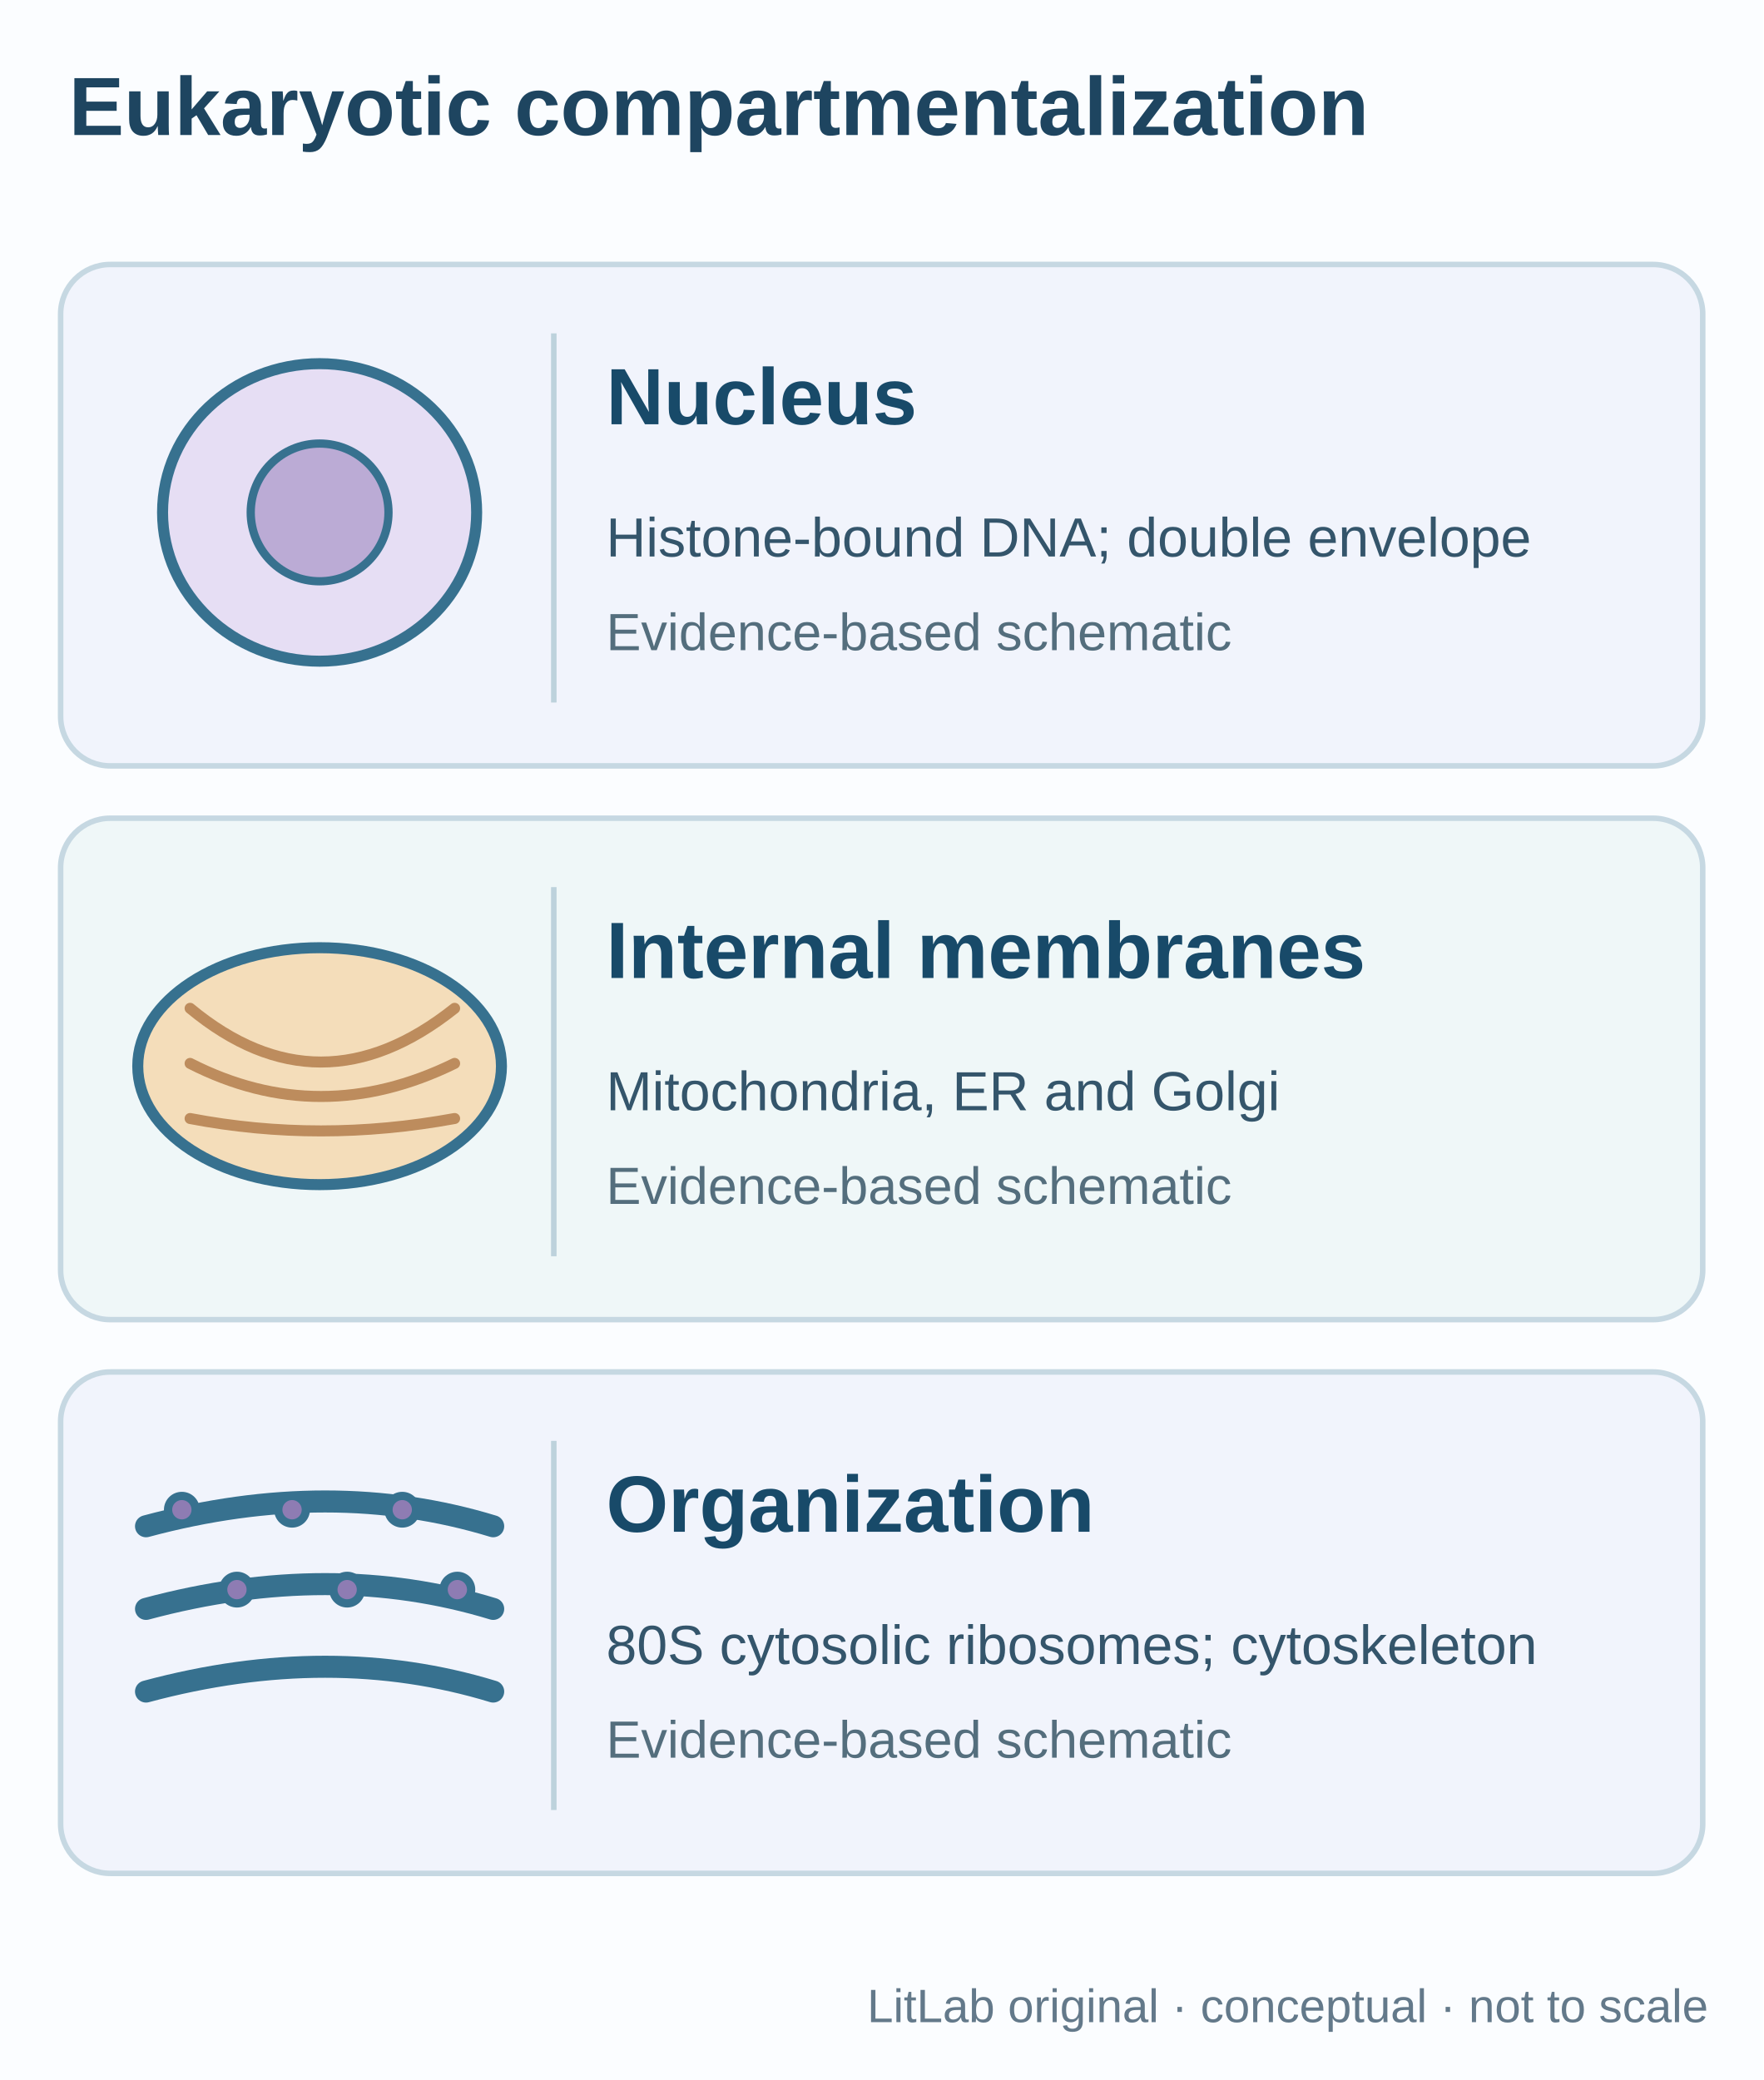
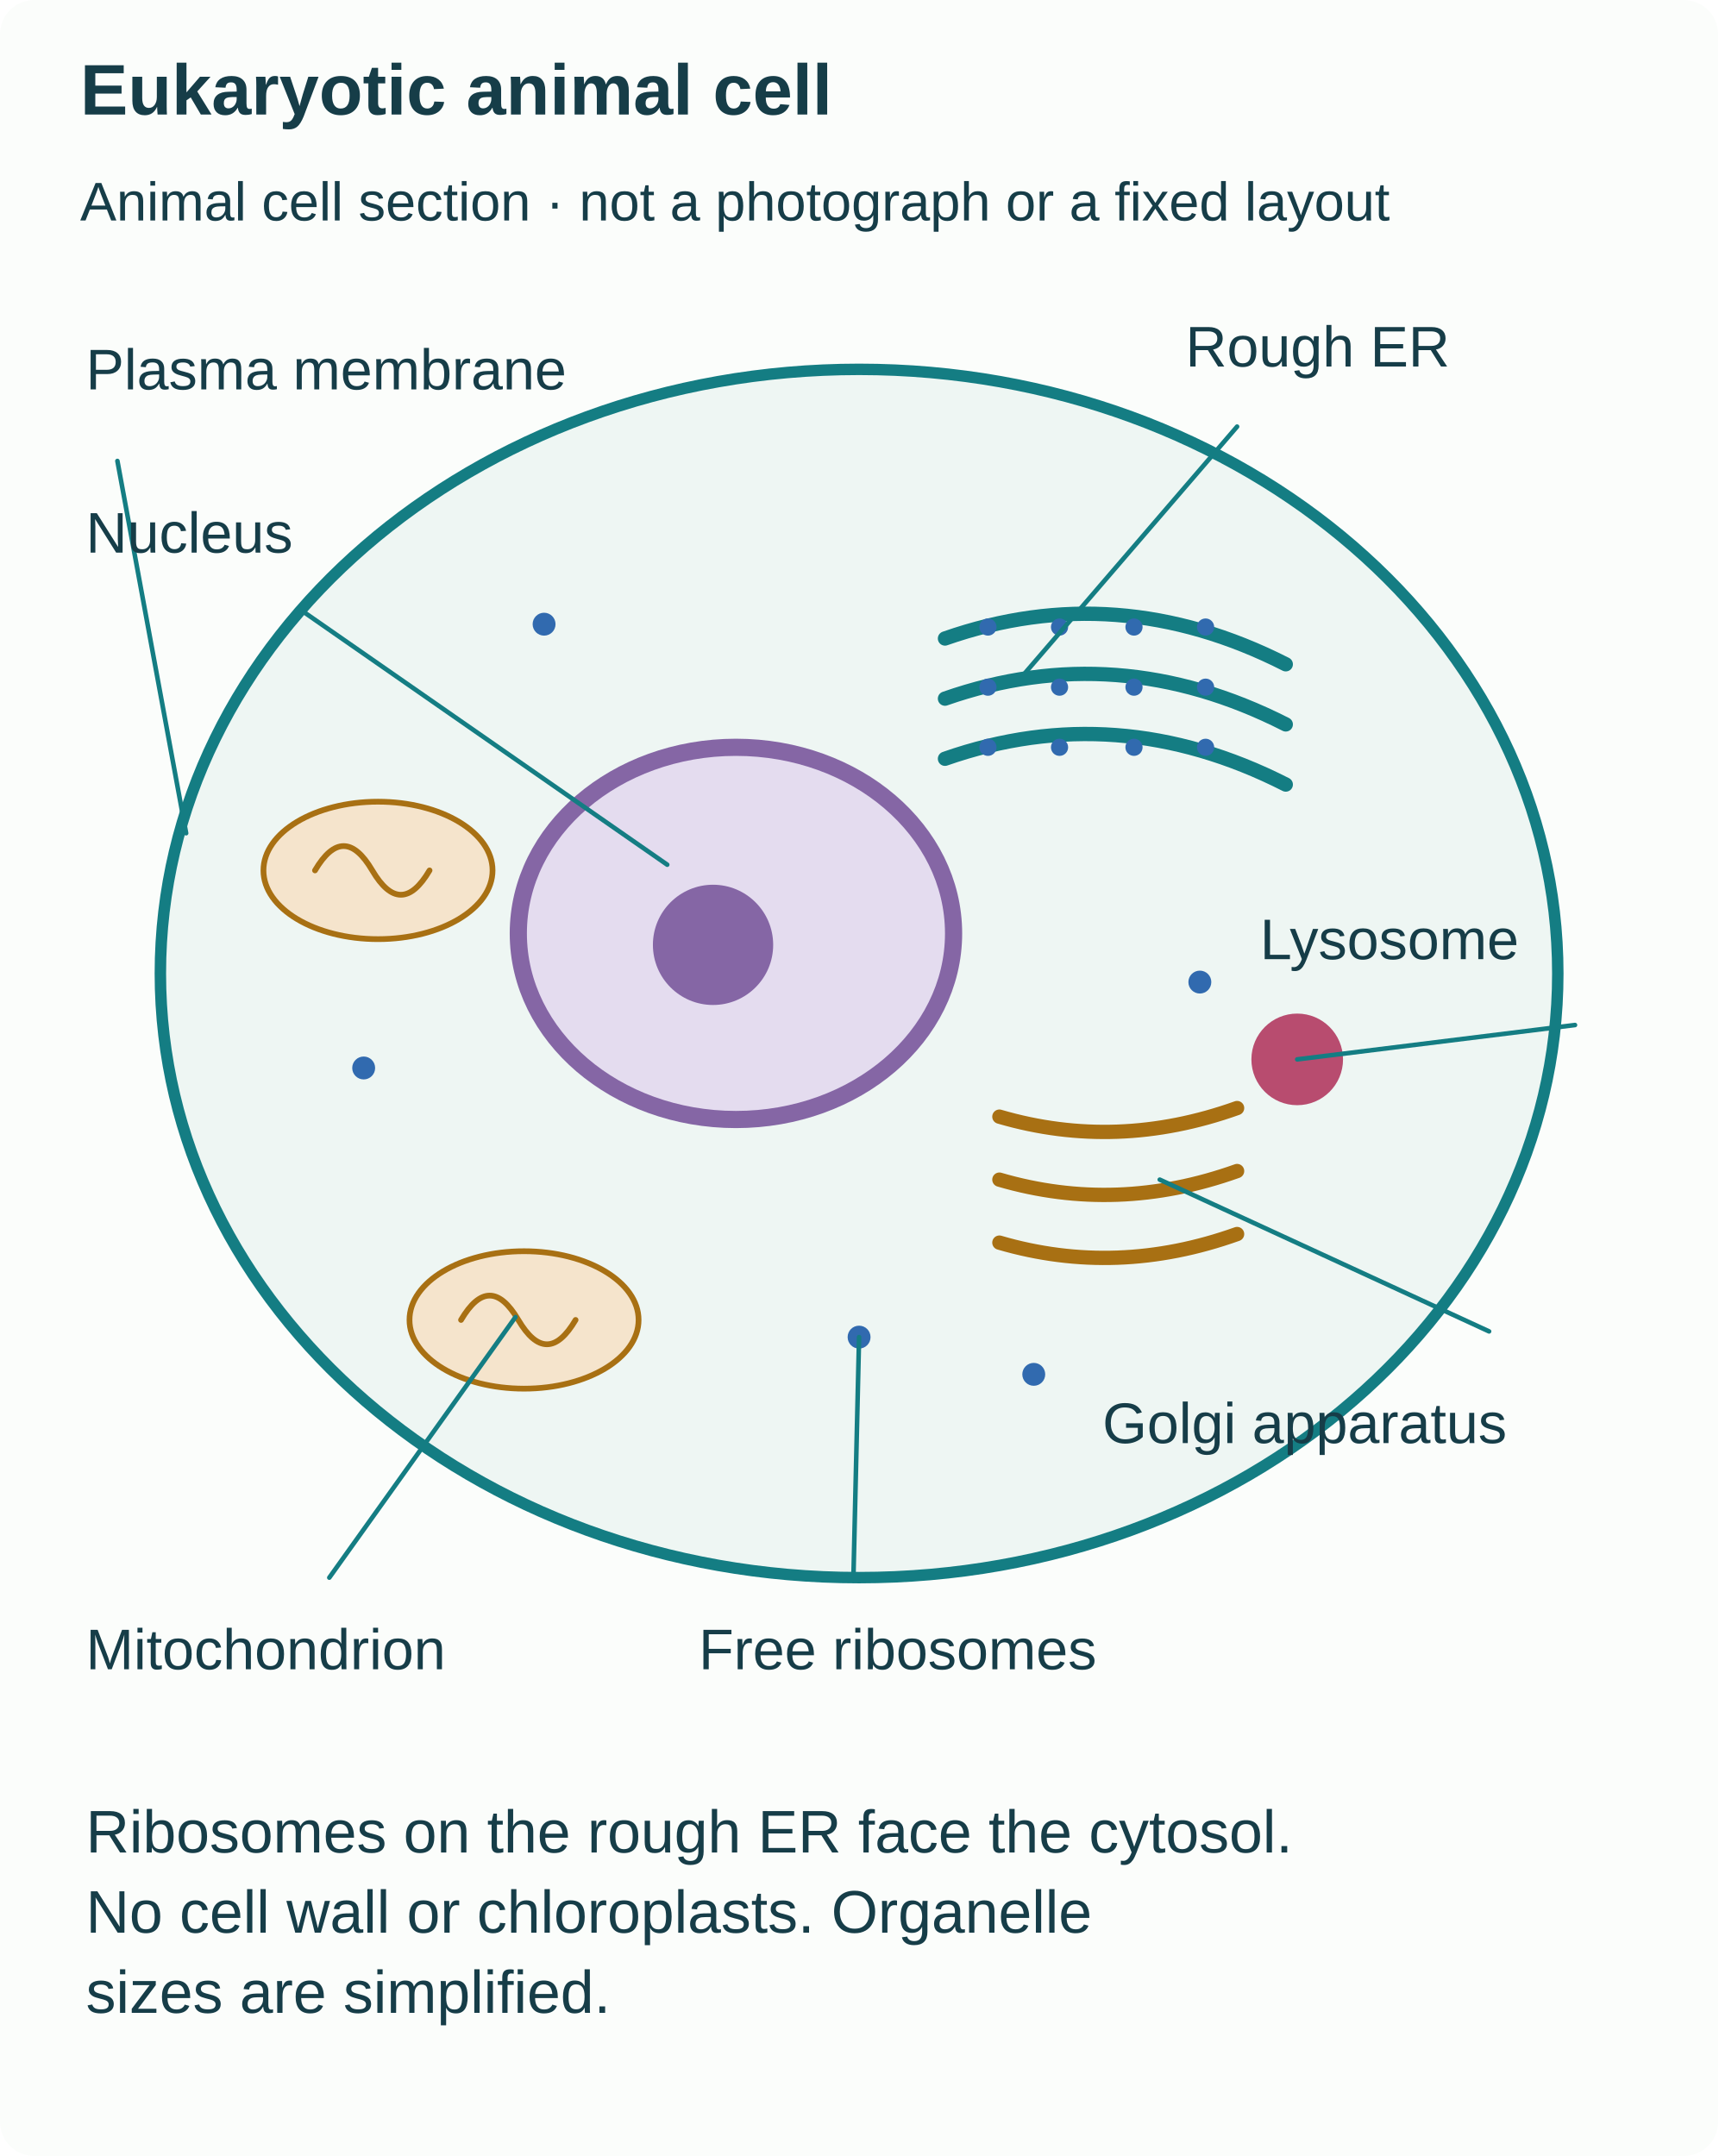
- <svg xmlns="http://www.w3.org/2000/svg" viewBox="0 0 640 755" role="img" aria-labelledby="title desc">
-   <rect width="640" height="755" fill="#fbfdff" />
-   <text x="25" y="49" font-family="Arial" font-size="30" font-weight="bold" fill="#1e4560">Eukaryotic compartmentalization</text>
-   <rect x="22" y="96" width="596" height="182" rx="18" fill="#f1f4fc" stroke="#c6d8e2" stroke-width="2" />
-   <ellipse cx="116" cy="186" rx="57" ry="54" fill="#e6def4" stroke="#37718f" stroke-width="4" />
-   <circle cx="116" cy="186" r="25" fill="#bbabd5" stroke="#37718f" stroke-width="3" />
-   <path d="M201 121 v134" stroke="#bdd2dc" stroke-width="2" />
-   <text x="220" y="154" font-family="Arial" font-size="29" font-weight="bold" fill="#184a69">Nucleus</text>
-   <text x="220" y="202" font-family="Arial" font-size="20" fill="#34556b">Histone-bound DNA; double envelope</text>
-   <text x="220" y="236" font-family="Arial" font-size="19" fill="#546e7d">Evidence-based schematic</text>
-   <rect x="22" y="297" width="596" height="182" rx="18" fill="#eff7f8" stroke="#c6d8e2" stroke-width="2" />
-   <ellipse cx="116" cy="387" rx="66" ry="43" fill="#f4ddba" stroke="#37718f" stroke-width="4" />
-   <path d="M69 366 Q116 405 165 366" fill="none" stroke="#bd8c5d" stroke-width="4" stroke-linecap="round" />
-   <path d="M69 386 Q116 410 165 386" fill="none" stroke="#bd8c5d" stroke-width="4" stroke-linecap="round" />
-   <path d="M69 406 Q116 415 165 406" fill="none" stroke="#bd8c5d" stroke-width="4" stroke-linecap="round" />
-   <path d="M201 322 v134" stroke="#bdd2dc" stroke-width="2" />
-   <text x="220" y="355" font-family="Arial" font-size="29" font-weight="bold" fill="#184a69">Internal membranes</text>
-   <text x="220" y="403" font-family="Arial" font-size="20" fill="#34556b">Mitochondria, ER and Golgi</text>
-   <text x="220" y="437" font-family="Arial" font-size="19" fill="#546e7d">Evidence-based schematic</text>
-   <rect x="22" y="498" width="596" height="182" rx="18" fill="#f1f4fc" stroke="#c6d8e2" stroke-width="2" />
-   <path d="M53 554 q67 -18 126 0" fill="none" stroke="#37718f" stroke-width="8" stroke-linecap="round" />
-   <path d="M53 584 q67 -18 126 0" fill="none" stroke="#37718f" stroke-width="8" stroke-linecap="round" />
-   <path d="M53 614 q67 -18 126 0" fill="none" stroke="#37718f" stroke-width="8" stroke-linecap="round" />
-   <circle cx="66" cy="548" r="5" fill="#8e7cb3" stroke="#37718f" stroke-width="3" />
-   <circle cx="86" cy="577" r="5" fill="#8e7cb3" stroke="#37718f" stroke-width="3" />
-   <circle cx="106" cy="548" r="5" fill="#8e7cb3" stroke="#37718f" stroke-width="3" />
-   <circle cx="126" cy="577" r="5" fill="#8e7cb3" stroke="#37718f" stroke-width="3" />
-   <circle cx="146" cy="548" r="5" fill="#8e7cb3" stroke="#37718f" stroke-width="3" />
-   <circle cx="166" cy="577" r="5" fill="#8e7cb3" stroke="#37718f" stroke-width="3" />
-   <path d="M201 523 v134" stroke="#bdd2dc" stroke-width="2" />
-   <text x="220" y="556" font-family="Arial" font-size="29" font-weight="bold" fill="#184a69">Organization</text>
-   <text x="220" y="604" font-family="Arial" font-size="20" fill="#34556b">80S cytosolic ribosomes; cytoskeleton</text>
-   <text x="220" y="638" font-family="Arial" font-size="19" fill="#546e7d">Evidence-based schematic</text>
-   <text x="620" y="734" text-anchor="end" font-family="Arial" font-size="17" fill="#63798a">LitLab original · conceptual · not to scale</text>
+ <svg xmlns="http://www.w3.org/2000/svg" viewBox="0 0 600 753" role="img" aria-labelledby="title desc">
+   <defs>
+     <marker id="147d83" markerWidth="7" markerHeight="7" refX="6" refY="3.5" orient="auto">
+       <path d="M0 0L7 3.5L0 7Z" fill="#147d83" />
+     </marker>
+     <marker id="316aaf" markerWidth="7" markerHeight="7" refX="6" refY="3.5" orient="auto">
+       <path d="M0 0L7 3.5L0 7Z" fill="#316aaf" />
+     </marker>
+     <marker id="b84c6f" markerWidth="7" markerHeight="7" refX="6" refY="3.5" orient="auto">
+       <path d="M0 0L7 3.5L0 7Z" fill="#b84c6f" />
+     </marker>
+     <marker id="a87013" markerWidth="7" markerHeight="7" refX="6" refY="3.5" orient="auto">
+       <path d="M0 0L7 3.5L0 7Z" fill="#a87013" />
+     </marker>
+     <marker id="4c8759" markerWidth="7" markerHeight="7" refX="6" refY="3.5" orient="auto">
+       <path d="M0 0L7 3.5L0 7Z" fill="#4c8759" />
+     </marker>
+   </defs>
+   <rect width="600" height="753" rx="12" fill="#fbfdfb" />
+   <g font-family="Arial, sans-serif">
+     <text x="28" y="40" font-size="25" fill="#163d48" text-anchor="start" font-weight="700">Eukaryotic animal cell</text>
+     <text x="28" y="77" font-size="19" fill="#163d48" text-anchor="start" font-weight="400">Animal cell section · not a photograph or a fixed layout</text>
+     <ellipse cx="300" cy="340" rx="244" ry="211" fill="#eef6f3" stroke="#147d83" stroke-width="4" />
+     <ellipse cx="257" cy="326" rx="76" ry="65" fill="#e4dcef" stroke="#8566a5" stroke-width="6" />
+     <circle cx="249" cy="330" r="21" fill="#8566a5" />
+     <path d="M330 223Q390 202 449 232" fill="none" stroke="#147d83" stroke-width="5" stroke-linecap="round" stroke-linejoin="round" />
+     <circle cx="345" cy="219" r="3" fill="#316aaf" />
+     <circle cx="370" cy="219" r="3" fill="#316aaf" />
+     <circle cx="396" cy="219" r="3" fill="#316aaf" />
+     <circle cx="421" cy="219" r="3" fill="#316aaf" />
+     <path d="M330 244Q390 223 449 253" fill="none" stroke="#147d83" stroke-width="5" stroke-linecap="round" stroke-linejoin="round" />
+     <circle cx="345" cy="240" r="3" fill="#316aaf" />
+     <circle cx="370" cy="240" r="3" fill="#316aaf" />
+     <circle cx="396" cy="240" r="3" fill="#316aaf" />
+     <circle cx="421" cy="240" r="3" fill="#316aaf" />
+     <path d="M330 265Q390 244 449 274" fill="none" stroke="#147d83" stroke-width="5" stroke-linecap="round" stroke-linejoin="round" />
+     <circle cx="345" cy="261" r="3" fill="#316aaf" />
+     <circle cx="370" cy="261" r="3" fill="#316aaf" />
+     <circle cx="396" cy="261" r="3" fill="#316aaf" />
+     <circle cx="421" cy="261" r="3" fill="#316aaf" />
+     <path d="M349 390Q390 402 432 387" fill="none" stroke="#a87013" stroke-width="5" stroke-linecap="round" stroke-linejoin="round" />
+     <path d="M349 412Q390 424 432 409" fill="none" stroke="#a87013" stroke-width="5" stroke-linecap="round" stroke-linejoin="round" />
+     <path d="M349 434Q390 446 432 431" fill="none" stroke="#a87013" stroke-width="5" stroke-linecap="round" stroke-linejoin="round" />
+     <ellipse cx="132" cy="304" rx="40" ry="24" fill="#f5e4cc" stroke="#a87013" stroke-width="2" />
+     <path d="M110 304q10 -17 20 0t20 0" fill="none" stroke="#a87013" stroke-width="2" stroke-linecap="round" stroke-linejoin="round" />
+     <ellipse cx="183" cy="461" rx="40" ry="24" fill="#f5e4cc" stroke="#a87013" stroke-width="2" />
+     <path d="M161 461q10 -17 20 0t20 0" fill="none" stroke="#a87013" stroke-width="2" stroke-linecap="round" stroke-linejoin="round" />
+     <circle cx="127" cy="373" r="4" fill="#316aaf" />
+     <circle cx="361" cy="480" r="4" fill="#316aaf" />
+     <circle cx="419" cy="343" r="4" fill="#316aaf" />
+     <circle cx="190" cy="218" r="4" fill="#316aaf" />
+     <circle cx="300" cy="467" r="4" fill="#316aaf" />
+     <circle cx="453" cy="370" r="16" fill="#b84c6f" />
+     <path d="M65 291L41 161" fill="none" stroke="#147d83" stroke-width="1.6" stroke-linecap="round" stroke-linejoin="round" />
+     <text x="30" y="136" font-size="20" fill="#163d48" text-anchor="start" font-weight="400">Plasma membrane</text>
+     <path d="M233 302L105 213" fill="none" stroke="#147d83" stroke-width="1.6" stroke-linecap="round" stroke-linejoin="round" />
+     <text x="30" y="193" font-size="20" fill="#163d48" text-anchor="start" font-weight="400">Nucleus</text>
+     <path d="M358 235L432 149" fill="none" stroke="#147d83" stroke-width="1.6" stroke-linecap="round" stroke-linejoin="round" />
+     <text x="414" y="128" font-size="20" fill="#163d48" text-anchor="start" font-weight="400">Rough ER</text>
+     <path d="M405 412L520 465" fill="none" stroke="#147d83" stroke-width="1.6" stroke-linecap="round" stroke-linejoin="round" />
+     <text x="385" y="504" font-size="20" fill="#163d48" text-anchor="start" font-weight="400">Golgi apparatus</text>
+     <path d="M180 460L115 551" fill="none" stroke="#147d83" stroke-width="1.6" stroke-linecap="round" stroke-linejoin="round" />
+     <text x="30" y="583" font-size="20" fill="#163d48" text-anchor="start" font-weight="400">Mitochondrion</text>
+     <path d="M300 467L298 552" fill="none" stroke="#147d83" stroke-width="1.6" stroke-linecap="round" stroke-linejoin="round" />
+     <text x="244" y="583" font-size="20" fill="#163d48" text-anchor="start" font-weight="400">Free ribosomes</text>
+     <path d="M453 370L550 358" fill="none" stroke="#147d83" stroke-width="1.6" stroke-linecap="round" stroke-linejoin="round" />
+     <text x="440" y="335" font-size="20" fill="#163d48" text-anchor="start" font-weight="400">Lysosome</text>
+     <text x="30" y="647" font-size="21" fill="#163d48" text-anchor="start" font-weight="400">Ribosomes on the rough ER face the cytosol.</text>
+     <text x="30" y="675" font-size="21" fill="#163d48" text-anchor="start" font-weight="400">No cell wall or chloroplasts. Organelle</text>
+     <text x="30" y="703" font-size="21" fill="#163d48" text-anchor="start" font-weight="400">sizes are simplified.</text>
+   </g>
</svg>
